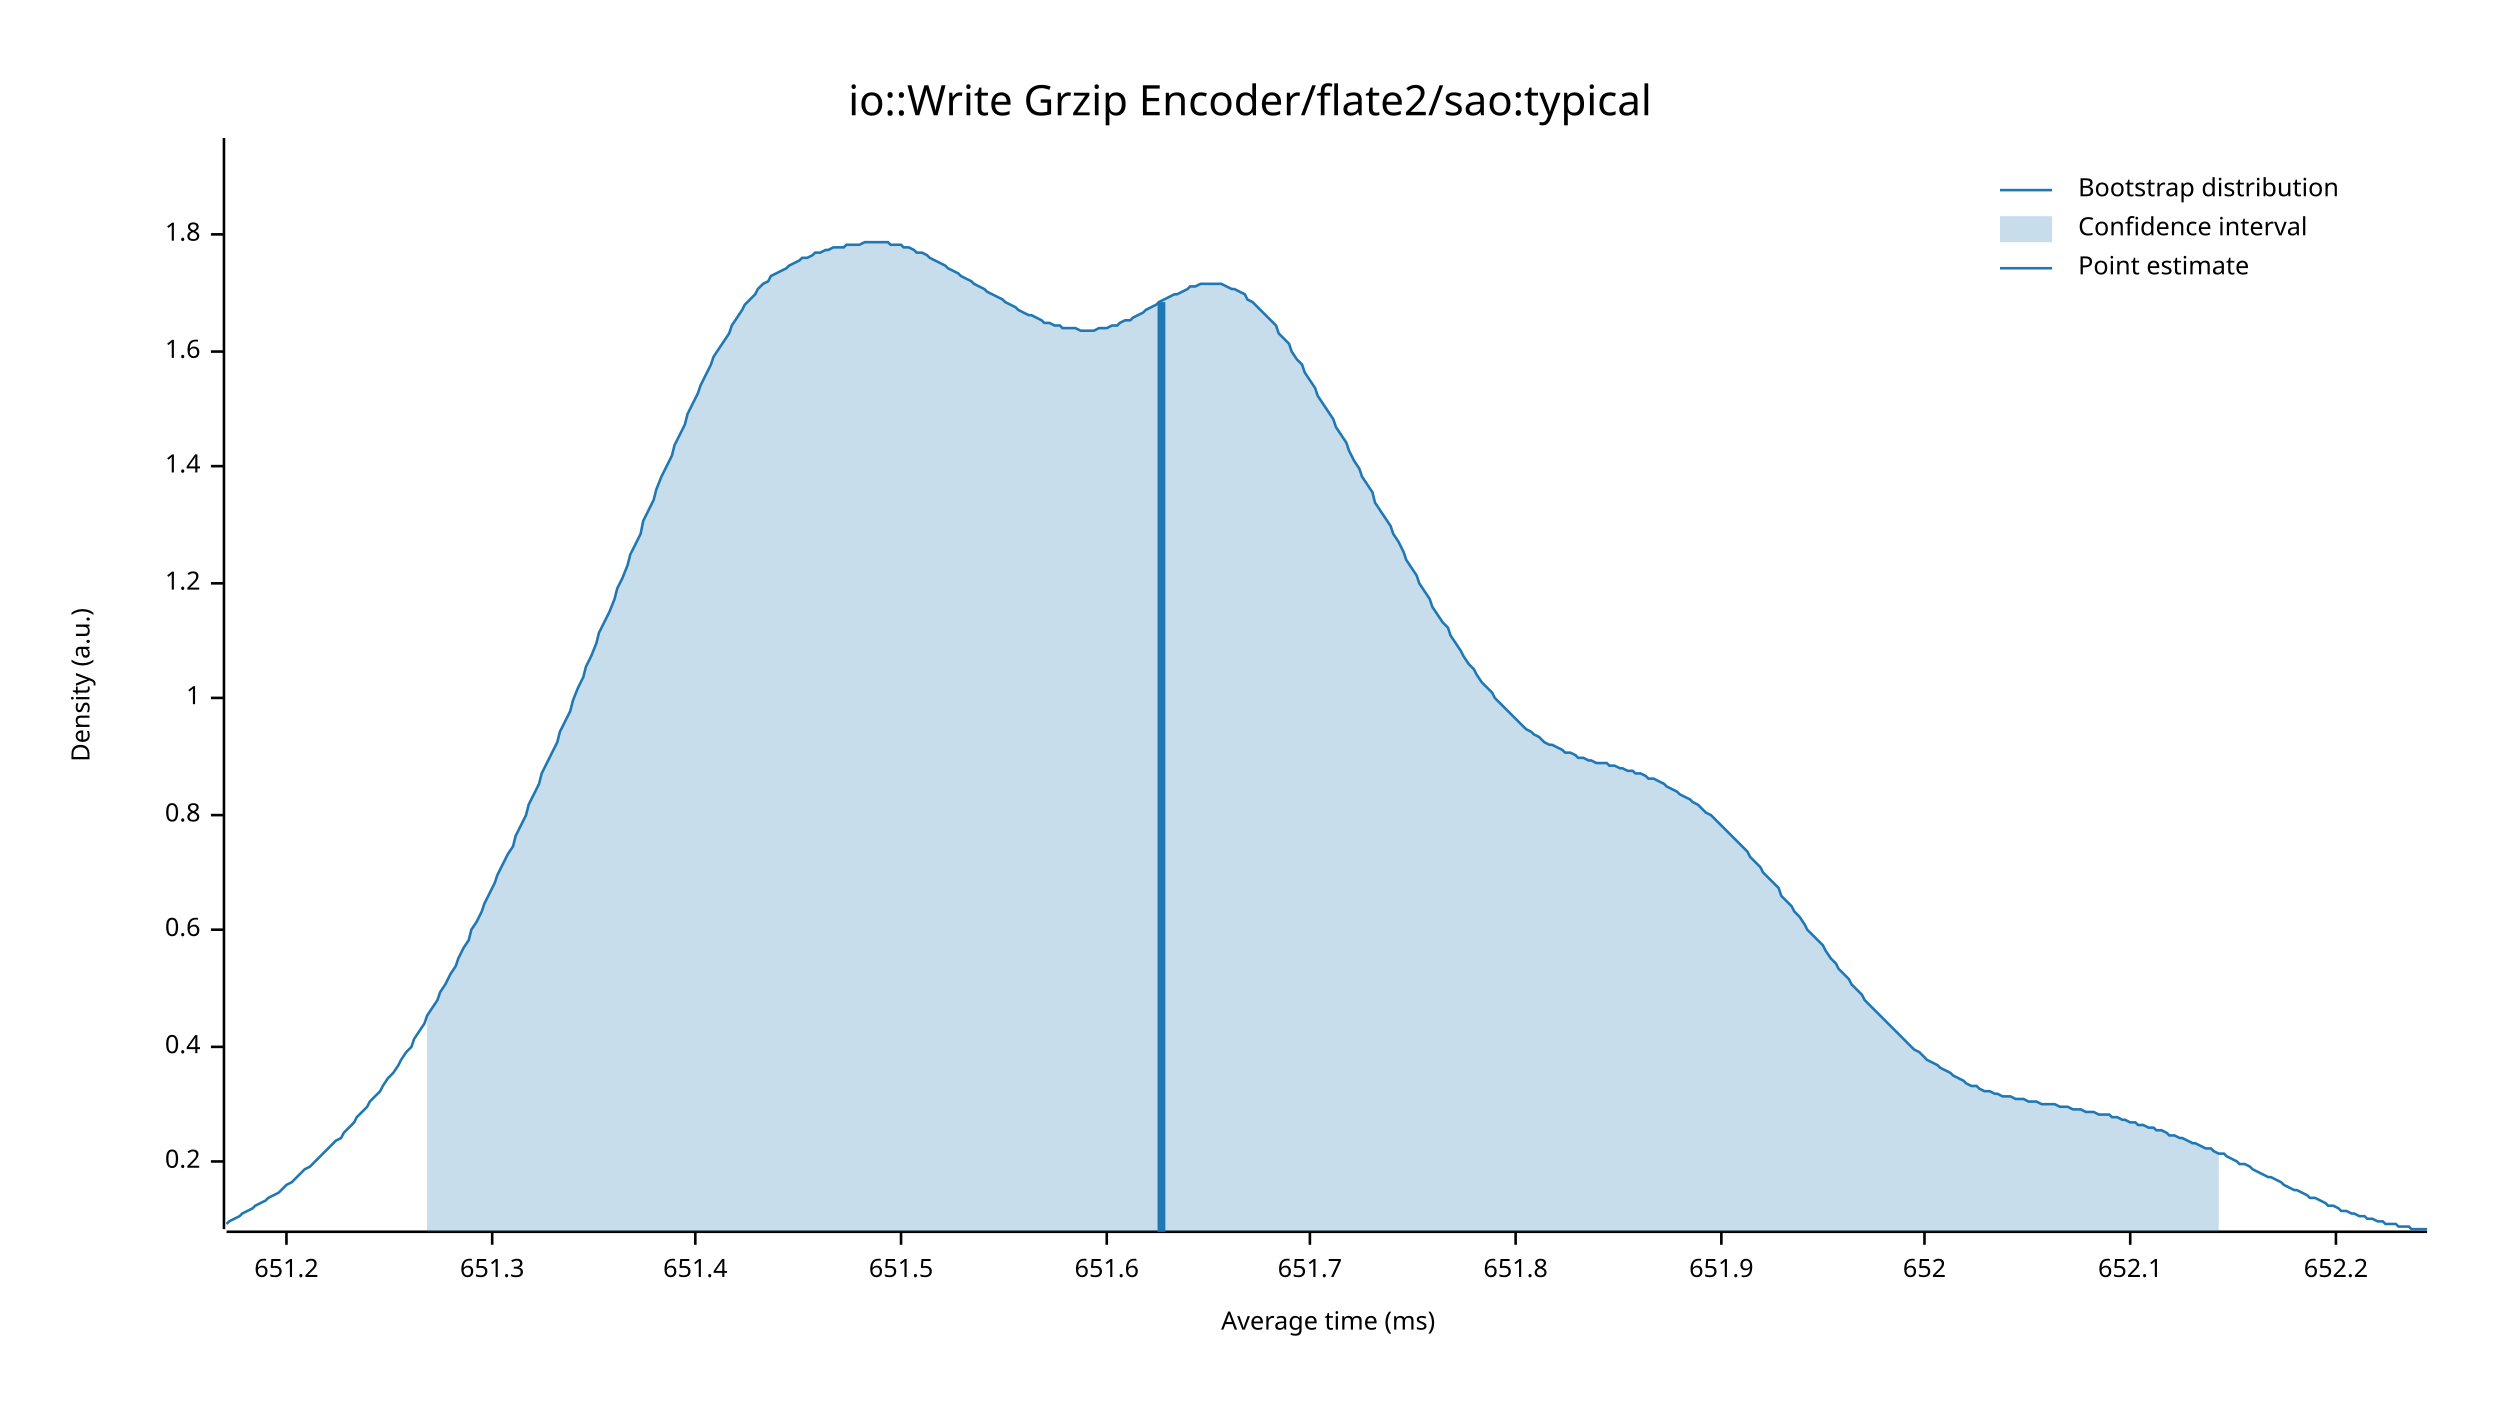
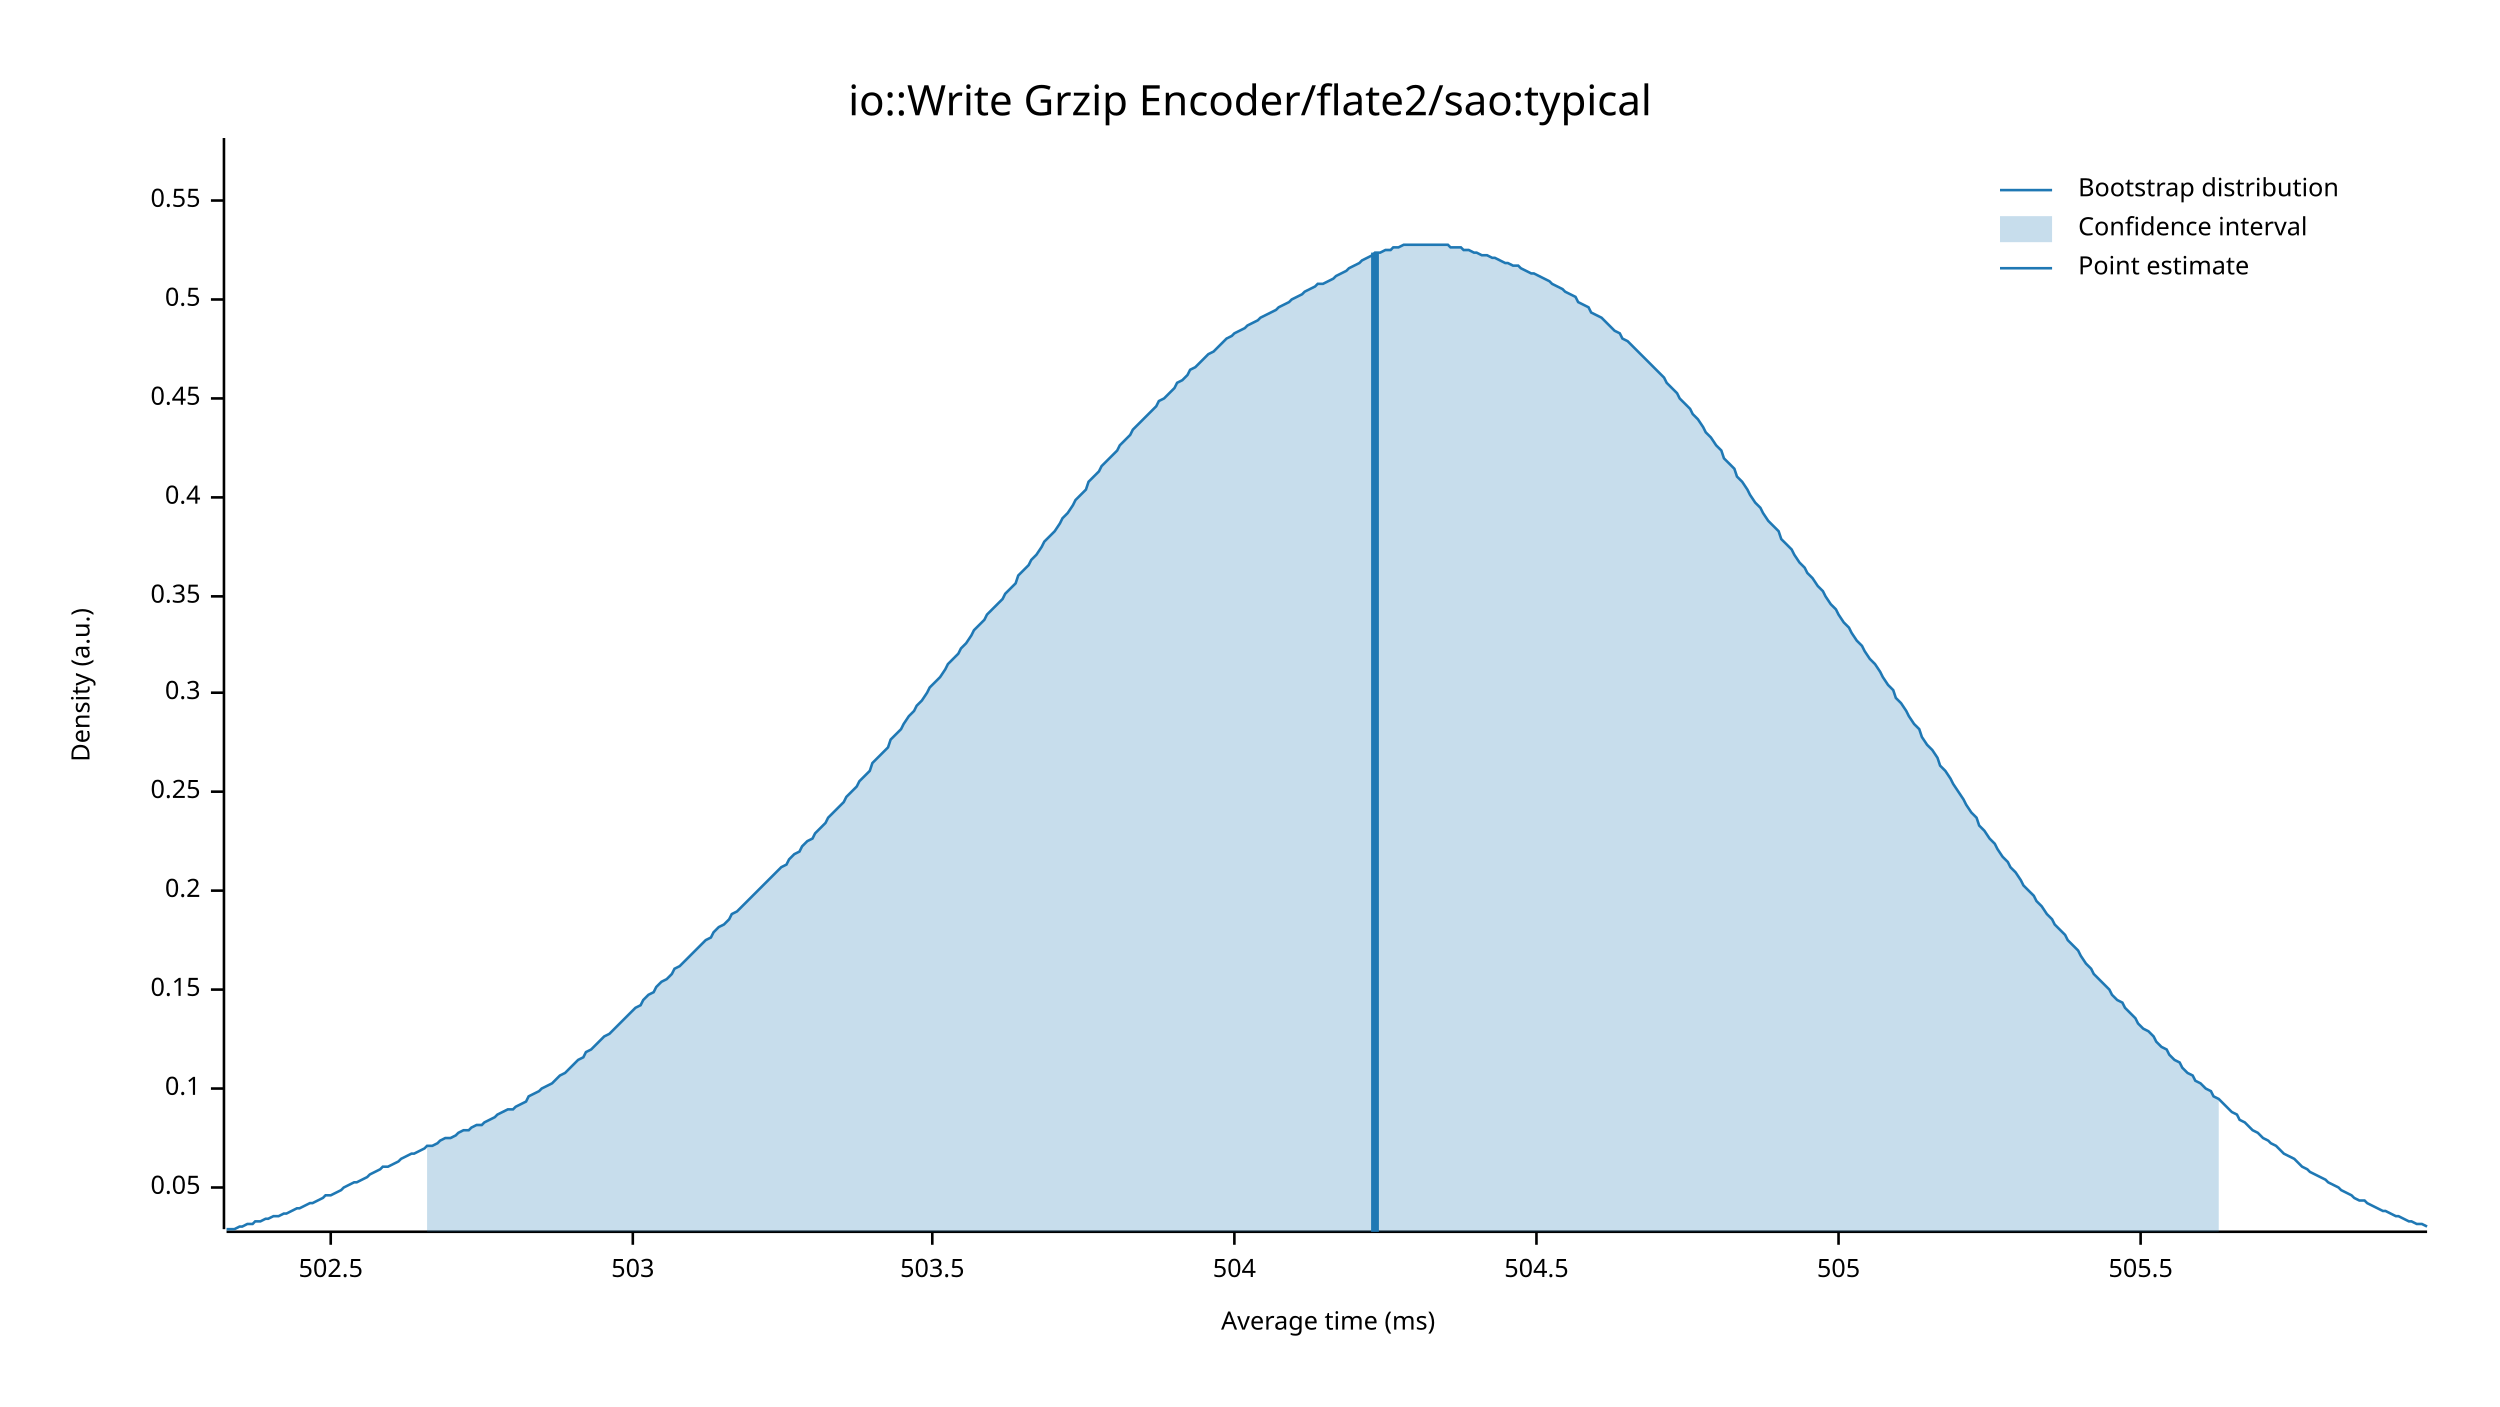
<svg xmlns="http://www.w3.org/2000/svg" width="960" height="540" viewBox="0 0 960 540">
  <text x="480" y="32" dy="0.76em" text-anchor="middle" font-family="sans-serif" font-size="16.129" opacity="1" fill="#000000">
io::Write Grzip Encoder/flate2/sao:typical
</text>
  <text x="27" y="263" dy="0.76em" text-anchor="middle" font-family="sans-serif" font-size="9.677" opacity="1" fill="#000000" transform="rotate(270, 27, 263)">
Density (a.u.)
</text>
  <text x="510" y="513" dy="-0.5ex" text-anchor="middle" font-family="sans-serif" font-size="9.677" opacity="1" fill="#000000">
Average time (ms)
</text>
  <polyline fill="none" opacity="1" stroke="#000000" stroke-width="1" points="86,53 86,472 " />
-   <text x="77" y="446" dy="0.5ex" text-anchor="end" font-family="sans-serif" font-size="9.677" opacity="1" fill="#000000">
+   <text x="77" y="456" dy="0.5ex" text-anchor="end" font-family="sans-serif" font-size="9.677" opacity="1" fill="#000000">
+ 0.05
+ </text>
+   <polyline fill="none" opacity="1" stroke="#000000" stroke-width="1" points="81,456 86,456 " />
+   <text x="77" y="418" dy="0.5ex" text-anchor="end" font-family="sans-serif" font-size="9.677" opacity="1" fill="#000000">
+ 0.1
+ </text>
+   <polyline fill="none" opacity="1" stroke="#000000" stroke-width="1" points="81,418 86,418 " />
+   <text x="77" y="380" dy="0.5ex" text-anchor="end" font-family="sans-serif" font-size="9.677" opacity="1" fill="#000000">
+ 0.15
+ </text>
+   <polyline fill="none" opacity="1" stroke="#000000" stroke-width="1" points="81,380 86,380 " />
+   <text x="77" y="342" dy="0.5ex" text-anchor="end" font-family="sans-serif" font-size="9.677" opacity="1" fill="#000000">
0.2
</text>
-   <polyline fill="none" opacity="1" stroke="#000000" stroke-width="1" points="81,446 86,446 " />
-   <text x="77" y="402" dy="0.5ex" text-anchor="end" font-family="sans-serif" font-size="9.677" opacity="1" fill="#000000">
+   <polyline fill="none" opacity="1" stroke="#000000" stroke-width="1" points="81,342 86,342 " />
+   <text x="77" y="304" dy="0.5ex" text-anchor="end" font-family="sans-serif" font-size="9.677" opacity="1" fill="#000000">
+ 0.25
+ </text>
+   <polyline fill="none" opacity="1" stroke="#000000" stroke-width="1" points="81,304 86,304 " />
+   <text x="77" y="266" dy="0.5ex" text-anchor="end" font-family="sans-serif" font-size="9.677" opacity="1" fill="#000000">
+ 0.3
+ </text>
+   <polyline fill="none" opacity="1" stroke="#000000" stroke-width="1" points="81,266 86,266 " />
+   <text x="77" y="229" dy="0.5ex" text-anchor="end" font-family="sans-serif" font-size="9.677" opacity="1" fill="#000000">
+ 0.35
+ </text>
+   <polyline fill="none" opacity="1" stroke="#000000" stroke-width="1" points="81,229 86,229 " />
+   <text x="77" y="191" dy="0.5ex" text-anchor="end" font-family="sans-serif" font-size="9.677" opacity="1" fill="#000000">
0.4
</text>
-   <polyline fill="none" opacity="1" stroke="#000000" stroke-width="1" points="81,402 86,402 " />
-   <text x="77" y="357" dy="0.5ex" text-anchor="end" font-family="sans-serif" font-size="9.677" opacity="1" fill="#000000">
- 0.6
+   <polyline fill="none" opacity="1" stroke="#000000" stroke-width="1" points="81,191 86,191 " />
+   <text x="77" y="153" dy="0.5ex" text-anchor="end" font-family="sans-serif" font-size="9.677" opacity="1" fill="#000000">
+ 0.45
</text>
-   <polyline fill="none" opacity="1" stroke="#000000" stroke-width="1" points="81,357 86,357 " />
-   <text x="77" y="313" dy="0.5ex" text-anchor="end" font-family="sans-serif" font-size="9.677" opacity="1" fill="#000000">
- 0.8
+   <polyline fill="none" opacity="1" stroke="#000000" stroke-width="1" points="81,153 86,153 " />
+   <text x="77" y="115" dy="0.5ex" text-anchor="end" font-family="sans-serif" font-size="9.677" opacity="1" fill="#000000">
+ 0.5
</text>
-   <polyline fill="none" opacity="1" stroke="#000000" stroke-width="1" points="81,313 86,313 " />
-   <text x="77" y="268" dy="0.5ex" text-anchor="end" font-family="sans-serif" font-size="9.677" opacity="1" fill="#000000">
- 1
+   <polyline fill="none" opacity="1" stroke="#000000" stroke-width="1" points="81,115 86,115 " />
+   <text x="77" y="77" dy="0.5ex" text-anchor="end" font-family="sans-serif" font-size="9.677" opacity="1" fill="#000000">
+ 0.55
</text>
-   <polyline fill="none" opacity="1" stroke="#000000" stroke-width="1" points="81,268 86,268 " />
-   <text x="77" y="224" dy="0.5ex" text-anchor="end" font-family="sans-serif" font-size="9.677" opacity="1" fill="#000000">
- 1.2
+   <polyline fill="none" opacity="1" stroke="#000000" stroke-width="1" points="81,77 86,77 " />
+   <polyline fill="none" opacity="1" stroke="#000000" stroke-width="1" points="87,473 932,473 " />
+   <text x="127" y="483" dy="0.76em" text-anchor="middle" font-family="sans-serif" font-size="9.677" opacity="1" fill="#000000">
+ 502.5
</text>
-   <polyline fill="none" opacity="1" stroke="#000000" stroke-width="1" points="81,224 86,224 " />
-   <text x="77" y="179" dy="0.5ex" text-anchor="end" font-family="sans-serif" font-size="9.677" opacity="1" fill="#000000">
- 1.4
+   <polyline fill="none" opacity="1" stroke="#000000" stroke-width="1" points="127,473 127,478 " />
+   <text x="243" y="483" dy="0.76em" text-anchor="middle" font-family="sans-serif" font-size="9.677" opacity="1" fill="#000000">
+ 503
</text>
-   <polyline fill="none" opacity="1" stroke="#000000" stroke-width="1" points="81,179 86,179 " />
-   <text x="77" y="135" dy="0.5ex" text-anchor="end" font-family="sans-serif" font-size="9.677" opacity="1" fill="#000000">
- 1.6
+   <polyline fill="none" opacity="1" stroke="#000000" stroke-width="1" points="243,473 243,478 " />
+   <text x="358" y="483" dy="0.76em" text-anchor="middle" font-family="sans-serif" font-size="9.677" opacity="1" fill="#000000">
+ 503.5
</text>
-   <polyline fill="none" opacity="1" stroke="#000000" stroke-width="1" points="81,135 86,135 " />
-   <text x="77" y="90" dy="0.5ex" text-anchor="end" font-family="sans-serif" font-size="9.677" opacity="1" fill="#000000">
- 1.8
+   <polyline fill="none" opacity="1" stroke="#000000" stroke-width="1" points="358,473 358,478 " />
+   <text x="474" y="483" dy="0.76em" text-anchor="middle" font-family="sans-serif" font-size="9.677" opacity="1" fill="#000000">
+ 504
</text>
-   <polyline fill="none" opacity="1" stroke="#000000" stroke-width="1" points="81,90 86,90 " />
-   <polyline fill="none" opacity="1" stroke="#000000" stroke-width="1" points="87,473 932,473 " />
-   <text x="110" y="483" dy="0.76em" text-anchor="middle" font-family="sans-serif" font-size="9.677" opacity="1" fill="#000000">
- 651.2
+   <polyline fill="none" opacity="1" stroke="#000000" stroke-width="1" points="474,473 474,478 " />
+   <text x="590" y="483" dy="0.76em" text-anchor="middle" font-family="sans-serif" font-size="9.677" opacity="1" fill="#000000">
+ 504.5
</text>
-   <polyline fill="none" opacity="1" stroke="#000000" stroke-width="1" points="110,473 110,478 " />
-   <text x="189" y="483" dy="0.76em" text-anchor="middle" font-family="sans-serif" font-size="9.677" opacity="1" fill="#000000">
- 651.3
+   <polyline fill="none" opacity="1" stroke="#000000" stroke-width="1" points="590,473 590,478 " />
+   <text x="706" y="483" dy="0.76em" text-anchor="middle" font-family="sans-serif" font-size="9.677" opacity="1" fill="#000000">
+ 505
</text>
-   <polyline fill="none" opacity="1" stroke="#000000" stroke-width="1" points="189,473 189,478 " />
-   <text x="267" y="483" dy="0.76em" text-anchor="middle" font-family="sans-serif" font-size="9.677" opacity="1" fill="#000000">
- 651.4
+   <polyline fill="none" opacity="1" stroke="#000000" stroke-width="1" points="706,473 706,478 " />
+   <text x="822" y="483" dy="0.76em" text-anchor="middle" font-family="sans-serif" font-size="9.677" opacity="1" fill="#000000">
+ 505.5
</text>
-   <polyline fill="none" opacity="1" stroke="#000000" stroke-width="1" points="267,473 267,478 " />
-   <text x="346" y="483" dy="0.76em" text-anchor="middle" font-family="sans-serif" font-size="9.677" opacity="1" fill="#000000">
- 651.5
- </text>
-   <polyline fill="none" opacity="1" stroke="#000000" stroke-width="1" points="346,473 346,478 " />
-   <text x="425" y="483" dy="0.76em" text-anchor="middle" font-family="sans-serif" font-size="9.677" opacity="1" fill="#000000">
- 651.6
- </text>
-   <polyline fill="none" opacity="1" stroke="#000000" stroke-width="1" points="425,473 425,478 " />
-   <text x="503" y="483" dy="0.76em" text-anchor="middle" font-family="sans-serif" font-size="9.677" opacity="1" fill="#000000">
- 651.7
- </text>
-   <polyline fill="none" opacity="1" stroke="#000000" stroke-width="1" points="503,473 503,478 " />
-   <text x="582" y="483" dy="0.76em" text-anchor="middle" font-family="sans-serif" font-size="9.677" opacity="1" fill="#000000">
- 651.8
- </text>
-   <polyline fill="none" opacity="1" stroke="#000000" stroke-width="1" points="582,473 582,478 " />
-   <text x="661" y="483" dy="0.76em" text-anchor="middle" font-family="sans-serif" font-size="9.677" opacity="1" fill="#000000">
- 651.9
- </text>
-   <polyline fill="none" opacity="1" stroke="#000000" stroke-width="1" points="661,473 661,478 " />
-   <text x="739" y="483" dy="0.76em" text-anchor="middle" font-family="sans-serif" font-size="9.677" opacity="1" fill="#000000">
- 652
- </text>
-   <polyline fill="none" opacity="1" stroke="#000000" stroke-width="1" points="739,473 739,478 " />
-   <text x="818" y="483" dy="0.76em" text-anchor="middle" font-family="sans-serif" font-size="9.677" opacity="1" fill="#000000">
- 652.1
- </text>
-   <polyline fill="none" opacity="1" stroke="#000000" stroke-width="1" points="818,473 818,478 " />
-   <text x="897" y="483" dy="0.76em" text-anchor="middle" font-family="sans-serif" font-size="9.677" opacity="1" fill="#000000">
- 652.2
- </text>
-   <polyline fill="none" opacity="1" stroke="#000000" stroke-width="1" points="897,473 897,478 " />
-   <polyline fill="none" opacity="1" stroke="#1F78B4" stroke-width="1" points="87,470 88,469 90,468 92,467 93,466 95,465 97,464 98,463 100,462 102,461 103,460 105,459 107,458 109,456 110,455 112,454 114,452 115,451 117,449 119,448 120,447 122,445 124,443 125,442 127,440 129,438 131,437 132,435 134,433 136,431 137,429 139,427 141,425 142,423 144,421 146,419 147,417 149,414 151,412 153,409 154,407 156,404 158,402 159,399 161,396 163,393 164,390 166,387 168,384 169,381 171,378 173,374 175,371 176,368 178,364 180,361 181,357 183,354 185,350 186,347 188,343 190,339 191,336 193,332 195,328 197,325 198,321 200,317 202,313 203,309 205,305 207,301 208,297 210,293 212,289 214,285 215,281 217,277 219,273 220,269 222,264 224,260 225,256 227,252 229,247 230,243 232,239 234,235 236,230 237,226 239,222 241,217 242,213 244,209 246,205 247,200 249,196 251,192 252,188 254,183 256,179 258,175 259,171 261,167 263,163 264,159 266,155 268,151 269,148 271,144 273,140 274,137 276,134 278,131 280,128 281,125 283,122 285,119 286,117 288,115 290,113 291,111 293,109 295,108 296,106 298,105 300,104 302,103 303,102 305,101 307,100 308,99 310,99 312,98 313,97 315,97 317,96 318,96 320,95 322,95 324,95 325,94 327,94 329,94 330,94 332,93 334,93 335,93 337,93 339,93 341,93 342,94 344,94 346,94 347,95 349,95 351,96 352,97 354,97 356,98 357,99 359,100 361,101 363,102 364,103 366,104 368,105 369,106 371,107 373,108 374,109 376,110 378,111 379,112 381,113 383,114 385,115 386,116 388,117 390,118 391,119 393,120 395,121 396,121 398,122 400,123 401,124 403,124 405,125 407,125 408,126 410,126 412,126 413,126 415,127 417,127 418,127 420,127 422,126 423,126 425,126 427,125 429,125 430,124 432,123 434,123 435,122 437,121 439,120 440,119 442,118 444,117 445,116 447,115 449,114 451,113 452,113 454,112 456,111 457,110 459,110 461,109 462,109 464,109 466,109 468,109 469,109 471,110 473,111 474,111 476,112 478,113 479,115 481,116 483,118 484,119 486,121 488,123 490,125 491,128 493,130 495,132 496,135 498,138 500,140 501,143 503,146 505,149 506,152 508,155 510,158 512,161 513,164 515,167 517,170 518,173 520,177 522,180 523,183 525,186 527,189 528,193 530,196 532,199 534,202 535,205 537,208 539,212 540,215 542,218 544,221 545,224 547,227 549,230 550,233 552,236 554,239 556,241 557,244 559,247 561,250 562,252 564,255 566,257 567,259 569,262 571,264 573,266 574,268 576,270 578,272 579,273 581,275 583,277 584,278 586,280 588,281 589,282 591,283 593,285 595,286 596,286 598,287 600,288 601,289 603,289 605,290 606,291 608,291 610,292 611,292 613,293 615,293 617,293 618,294 620,294 622,295 623,295 625,296 627,296 628,297 630,297 632,298 633,299 635,299 637,300 639,301 640,302 642,303 644,304 645,305 647,306 649,307 650,308 652,309 654,311 655,312 657,313 659,315 661,317 662,318 664,320 666,322 667,323 669,325 671,327 672,329 674,331 676,333 677,335 679,337 681,339 683,341 684,344 686,346 688,348 689,350 691,352 693,355 694,357 696,359 698,361 700,363 701,365 703,368 705,370 706,372 708,374 710,376 711,378 713,380 715,382 716,384 718,386 720,388 722,390 723,391 725,393 727,395 728,396 730,398 732,400 733,401 735,403 737,404 738,405 740,407 742,408 744,409 745,410 747,411 749,412 750,413 752,414 754,415 755,416 757,417 759,417 760,418 762,419 764,419 766,420 767,420 769,421 771,421 772,421 774,422 776,422 777,422 779,423 781,423 782,423 784,424 786,424 788,424 789,424 791,425 793,425 794,425 796,426 798,426 799,426 801,427 803,427 804,427 806,428 808,428 810,428 811,429 813,429 815,430 816,430 818,431 820,431 821,432 823,432 825,433 827,433 828,434 830,434 832,435 833,436 835,436 837,437 838,437 840,438 842,439 843,439 845,440 847,441 849,441 850,442 852,443 854,443 855,444 857,445 859,446 860,447 862,447 864,448 865,449 867,450 869,451 871,452 872,452 874,453 876,454 877,455 879,456 881,457 882,457 884,458 886,459 887,460 889,460 891,461 893,462 894,463 896,463 898,464 899,465 901,465 903,466 904,466 906,467 908,467 909,468 911,468 913,469 915,469 916,470 918,470 920,470 921,471 923,471 925,471 926,472 928,472 930,472 932,472 " />
-   <polygon opacity="0.25" fill="#1F78B4" points="164,390 166,387 168,384 169,381 171,378 173,374 175,371 176,368 178,364 180,361 181,357 183,354 185,350 186,347 188,343 190,339 191,336 193,332 195,328 197,325 198,321 200,317 202,313 203,309 205,305 207,301 208,297 210,293 212,289 214,285 215,281 217,277 219,273 220,269 222,264 224,260 225,256 227,252 229,247 230,243 232,239 234,235 236,230 237,226 239,222 241,217 242,213 244,209 246,205 247,200 249,196 251,192 252,188 254,183 256,179 258,175 259,171 261,167 263,163 264,159 266,155 268,151 269,148 271,144 273,140 274,137 276,134 278,131 280,128 281,125 283,122 285,119 286,117 288,115 290,113 291,111 293,109 295,108 296,106 298,105 300,104 302,103 303,102 305,101 307,100 308,99 310,99 312,98 313,97 315,97 317,96 318,96 320,95 322,95 324,95 325,94 327,94 329,94 330,94 332,93 334,93 335,93 337,93 339,93 341,93 342,94 344,94 346,94 347,95 349,95 351,96 352,97 354,97 356,98 357,99 359,100 361,101 363,102 364,103 366,104 368,105 369,106 371,107 373,108 374,109 376,110 378,111 379,112 381,113 383,114 385,115 386,116 388,117 390,118 391,119 393,120 395,121 396,121 398,122 400,123 401,124 403,124 405,125 407,125 408,126 410,126 412,126 413,126 415,127 417,127 418,127 420,127 422,126 423,126 425,126 427,125 429,125 430,124 432,123 434,123 435,122 437,121 439,120 440,119 442,118 444,117 445,116 447,115 449,114 451,113 452,113 454,112 456,111 457,110 459,110 461,109 462,109 464,109 466,109 468,109 469,109 471,110 473,111 474,111 476,112 478,113 479,115 481,116 483,118 484,119 486,121 488,123 490,125 491,128 493,130 495,132 496,135 498,138 500,140 501,143 503,146 505,149 506,152 508,155 510,158 512,161 513,164 515,167 517,170 518,173 520,177 522,180 523,183 525,186 527,189 528,193 530,196 532,199 534,202 535,205 537,208 539,212 540,215 542,218 544,221 545,224 547,227 549,230 550,233 552,236 554,239 556,241 557,244 559,247 561,250 562,252 564,255 566,257 567,259 569,262 571,264 573,266 574,268 576,270 578,272 579,273 581,275 583,277 584,278 586,280 588,281 589,282 591,283 593,285 595,286 596,286 598,287 600,288 601,289 603,289 605,290 606,291 608,291 610,292 611,292 613,293 615,293 617,293 618,294 620,294 622,295 623,295 625,296 627,296 628,297 630,297 632,298 633,299 635,299 637,300 639,301 640,302 642,303 644,304 645,305 647,306 649,307 650,308 652,309 654,311 655,312 657,313 659,315 661,317 662,318 664,320 666,322 667,323 669,325 671,327 672,329 674,331 676,333 677,335 679,337 681,339 683,341 684,344 686,346 688,348 689,350 691,352 693,355 694,357 696,359 698,361 700,363 701,365 703,368 705,370 706,372 708,374 710,376 711,378 713,380 715,382 716,384 718,386 720,388 722,390 723,391 725,393 727,395 728,396 730,398 732,400 733,401 735,403 737,404 738,405 740,407 742,408 744,409 745,410 747,411 749,412 750,413 752,414 754,415 755,416 757,417 759,417 760,418 762,419 764,419 766,420 767,420 769,421 771,421 772,421 774,422 776,422 777,422 779,423 781,423 782,423 784,424 786,424 788,424 789,424 791,425 793,425 794,425 796,426 798,426 799,426 801,427 803,427 804,427 806,428 808,428 810,428 811,429 813,429 815,430 816,430 818,431 820,431 821,432 823,432 825,433 827,433 828,434 830,434 832,435 833,436 835,436 837,437 838,437 840,438 842,439 843,439 845,440 847,441 849,441 850,442 852,443 852,473 164,473 " />
-   <polyline fill="none" opacity="1" stroke="#1F78B4" stroke-width="3" points="446,473 446,116 " />
+   <polyline fill="none" opacity="1" stroke="#000000" stroke-width="1" points="822,473 822,478 " />
+   <polyline fill="none" opacity="1" stroke="#1F78B4" stroke-width="1" points="87,472 88,472 90,472 92,471 93,471 95,470 97,470 98,469 100,469 102,468 103,468 105,467 107,467 109,466 110,466 112,465 114,464 115,464 117,463 119,462 120,462 122,461 124,460 125,459 127,459 129,458 131,457 132,456 134,455 136,454 137,454 139,453 141,452 142,451 144,450 146,449 147,448 149,448 151,447 153,446 154,445 156,444 158,443 159,443 161,442 163,441 164,440 166,440 168,439 169,438 171,437 173,437 175,436 176,435 178,434 180,434 181,433 183,432 185,432 186,431 188,430 190,429 191,428 193,427 195,426 197,426 198,425 200,424 202,423 203,421 205,420 207,419 208,418 210,417 212,416 214,414 215,413 217,412 219,410 220,409 222,407 224,406 225,404 227,403 229,401 230,400 232,398 234,397 236,395 237,394 239,392 241,390 242,389 244,387 246,386 247,384 249,382 251,381 252,379 254,377 256,376 258,374 259,372 261,371 263,369 264,368 266,366 268,364 269,363 271,361 273,360 274,358 276,356 278,355 280,353 281,351 283,350 285,348 286,347 288,345 290,343 291,342 293,340 295,338 296,337 298,335 300,333 302,332 303,330 305,328 307,327 308,325 310,323 312,322 313,320 315,318 317,316 318,314 320,312 322,310 324,308 325,306 327,304 329,302 330,300 332,298 334,296 335,293 337,291 339,289 341,287 342,284 344,282 346,280 347,278 349,275 351,273 352,271 354,269 356,266 357,264 359,262 361,260 363,257 364,255 366,253 368,251 369,249 371,247 373,244 374,242 376,240 378,238 379,236 381,234 383,232 385,230 386,228 388,226 390,224 391,221 393,219 395,217 396,215 398,213 400,210 401,208 403,206 405,204 407,201 408,199 410,197 412,194 413,192 415,190 417,188 418,185 420,183 422,181 423,179 425,177 427,175 429,173 430,171 432,169 434,167 435,165 437,163 439,161 440,160 442,158 444,156 445,154 447,153 449,151 451,149 452,147 454,146 456,144 457,142 459,141 461,139 462,138 464,136 466,135 468,133 469,132 471,130 473,129 474,128 476,127 478,126 479,125 481,124 483,123 484,122 486,121 488,120 490,119 491,118 493,117 495,116 496,115 498,114 500,113 501,112 503,111 505,110 506,109 508,109 510,108 512,107 513,106 515,105 517,104 518,103 520,102 522,101 523,100 525,99 527,98 528,97 530,97 532,96 534,96 535,95 537,95 539,94 540,94 542,94 544,94 545,94 547,94 549,94 550,94 552,94 554,94 556,94 557,95 559,95 561,95 562,96 564,96 566,97 567,97 569,98 571,98 573,99 574,99 576,100 578,101 579,101 581,102 583,102 584,103 586,104 588,105 589,105 591,106 593,107 595,108 596,109 598,110 600,111 601,112 603,113 605,114 606,116 608,117 610,118 611,120 613,121 615,122 617,124 618,125 620,127 622,128 623,130 625,131 627,133 628,134 630,136 632,138 633,139 635,141 637,143 639,145 640,147 642,149 644,151 645,153 647,155 649,157 650,159 652,161 654,164 655,166 657,168 659,171 661,173 662,176 664,178 666,180 667,183 669,185 671,188 672,190 674,193 676,195 677,197 679,200 681,202 683,204 684,207 686,209 688,211 689,213 691,216 693,218 694,220 696,222 698,225 700,227 701,229 703,232 705,234 706,236 708,239 710,241 711,243 713,246 715,248 716,250 718,253 720,255 722,258 723,260 725,263 727,265 728,268 730,270 732,273 733,275 735,278 737,280 738,283 740,286 742,288 744,291 745,294 747,296 749,299 750,301 752,304 754,307 755,309 757,312 759,314 760,317 762,319 764,322 766,324 767,326 769,329 771,331 772,333 774,335 776,338 777,340 779,342 781,344 782,346 784,348 786,351 788,353 789,355 791,357 793,359 794,361 796,363 798,365 799,367 801,370 803,372 804,374 806,376 808,378 810,380 811,382 813,384 815,385 816,387 818,389 820,391 821,393 823,395 825,396 827,398 828,400 830,402 832,403 833,405 835,407 837,408 838,410 840,412 842,413 843,415 845,416 847,418 849,419 850,421 852,422 854,424 855,425 857,427 859,428 860,430 862,431 864,433 865,434 867,435 869,437 871,438 872,439 874,440 876,442 877,443 879,444 881,445 882,446 884,448 886,449 887,450 889,451 891,452 893,453 894,454 896,455 898,456 899,457 901,458 903,459 904,460 906,461 908,461 909,462 911,463 913,464 915,465 916,465 918,466 920,467 921,467 923,468 925,469 926,469 928,470 930,470 932,471 " />
+   <polygon opacity="0.25" fill="#1F78B4" points="164,440 166,440 168,439 169,438 171,437 173,437 175,436 176,435 178,434 180,434 181,433 183,432 185,432 186,431 188,430 190,429 191,428 193,427 195,426 197,426 198,425 200,424 202,423 203,421 205,420 207,419 208,418 210,417 212,416 214,414 215,413 217,412 219,410 220,409 222,407 224,406 225,404 227,403 229,401 230,400 232,398 234,397 236,395 237,394 239,392 241,390 242,389 244,387 246,386 247,384 249,382 251,381 252,379 254,377 256,376 258,374 259,372 261,371 263,369 264,368 266,366 268,364 269,363 271,361 273,360 274,358 276,356 278,355 280,353 281,351 283,350 285,348 286,347 288,345 290,343 291,342 293,340 295,338 296,337 298,335 300,333 302,332 303,330 305,328 307,327 308,325 310,323 312,322 313,320 315,318 317,316 318,314 320,312 322,310 324,308 325,306 327,304 329,302 330,300 332,298 334,296 335,293 337,291 339,289 341,287 342,284 344,282 346,280 347,278 349,275 351,273 352,271 354,269 356,266 357,264 359,262 361,260 363,257 364,255 366,253 368,251 369,249 371,247 373,244 374,242 376,240 378,238 379,236 381,234 383,232 385,230 386,228 388,226 390,224 391,221 393,219 395,217 396,215 398,213 400,210 401,208 403,206 405,204 407,201 408,199 410,197 412,194 413,192 415,190 417,188 418,185 420,183 422,181 423,179 425,177 427,175 429,173 430,171 432,169 434,167 435,165 437,163 439,161 440,160 442,158 444,156 445,154 447,153 449,151 451,149 452,147 454,146 456,144 457,142 459,141 461,139 462,138 464,136 466,135 468,133 469,132 471,130 473,129 474,128 476,127 478,126 479,125 481,124 483,123 484,122 486,121 488,120 490,119 491,118 493,117 495,116 496,115 498,114 500,113 501,112 503,111 505,110 506,109 508,109 510,108 512,107 513,106 515,105 517,104 518,103 520,102 522,101 523,100 525,99 527,98 528,97 530,97 532,96 534,96 535,95 537,95 539,94 540,94 542,94 544,94 545,94 547,94 549,94 550,94 552,94 554,94 556,94 557,95 559,95 561,95 562,96 564,96 566,97 567,97 569,98 571,98 573,99 574,99 576,100 578,101 579,101 581,102 583,102 584,103 586,104 588,105 589,105 591,106 593,107 595,108 596,109 598,110 600,111 601,112 603,113 605,114 606,116 608,117 610,118 611,120 613,121 615,122 617,124 618,125 620,127 622,128 623,130 625,131 627,133 628,134 630,136 632,138 633,139 635,141 637,143 639,145 640,147 642,149 644,151 645,153 647,155 649,157 650,159 652,161 654,164 655,166 657,168 659,171 661,173 662,176 664,178 666,180 667,183 669,185 671,188 672,190 674,193 676,195 677,197 679,200 681,202 683,204 684,207 686,209 688,211 689,213 691,216 693,218 694,220 696,222 698,225 700,227 701,229 703,232 705,234 706,236 708,239 710,241 711,243 713,246 715,248 716,250 718,253 720,255 722,258 723,260 725,263 727,265 728,268 730,270 732,273 733,275 735,278 737,280 738,283 740,286 742,288 744,291 745,294 747,296 749,299 750,301 752,304 754,307 755,309 757,312 759,314 760,317 762,319 764,322 766,324 767,326 769,329 771,331 772,333 774,335 776,338 777,340 779,342 781,344 782,346 784,348 786,351 788,353 789,355 791,357 793,359 794,361 796,363 798,365 799,367 801,370 803,372 804,374 806,376 808,378 810,380 811,382 813,384 815,385 816,387 818,389 820,391 821,393 823,395 825,396 827,398 828,400 830,402 832,403 833,405 835,407 837,408 838,410 840,412 842,413 843,415 845,416 847,418 849,419 850,421 852,422 852,473 164,473 " />
+   <polyline fill="none" opacity="1" stroke="#1F78B4" stroke-width="3" points="528,473 528,97 " />
  <text x="798" y="68" dy="0.76em" text-anchor="start" font-family="sans-serif" font-size="9.677" opacity="1" fill="#000000">
Bootstrap distribution
</text>
  <text x="798" y="83" dy="0.76em" text-anchor="start" font-family="sans-serif" font-size="9.677" opacity="1" fill="#000000">
Confidence interval
</text>
  <text x="798" y="98" dy="0.76em" text-anchor="start" font-family="sans-serif" font-size="9.677" opacity="1" fill="#000000">
Point estimate
</text>
  <polyline fill="none" opacity="1" stroke="#1F78B4" stroke-width="1" points="768,73 788,73 " />
  <rect x="768" y="83" width="20" height="10" opacity="0.25" fill="#1F78B4" stroke="none" />
  <polyline fill="none" opacity="1" stroke="#1F78B4" stroke-width="1" points="768,103 788,103 " />
</svg>
